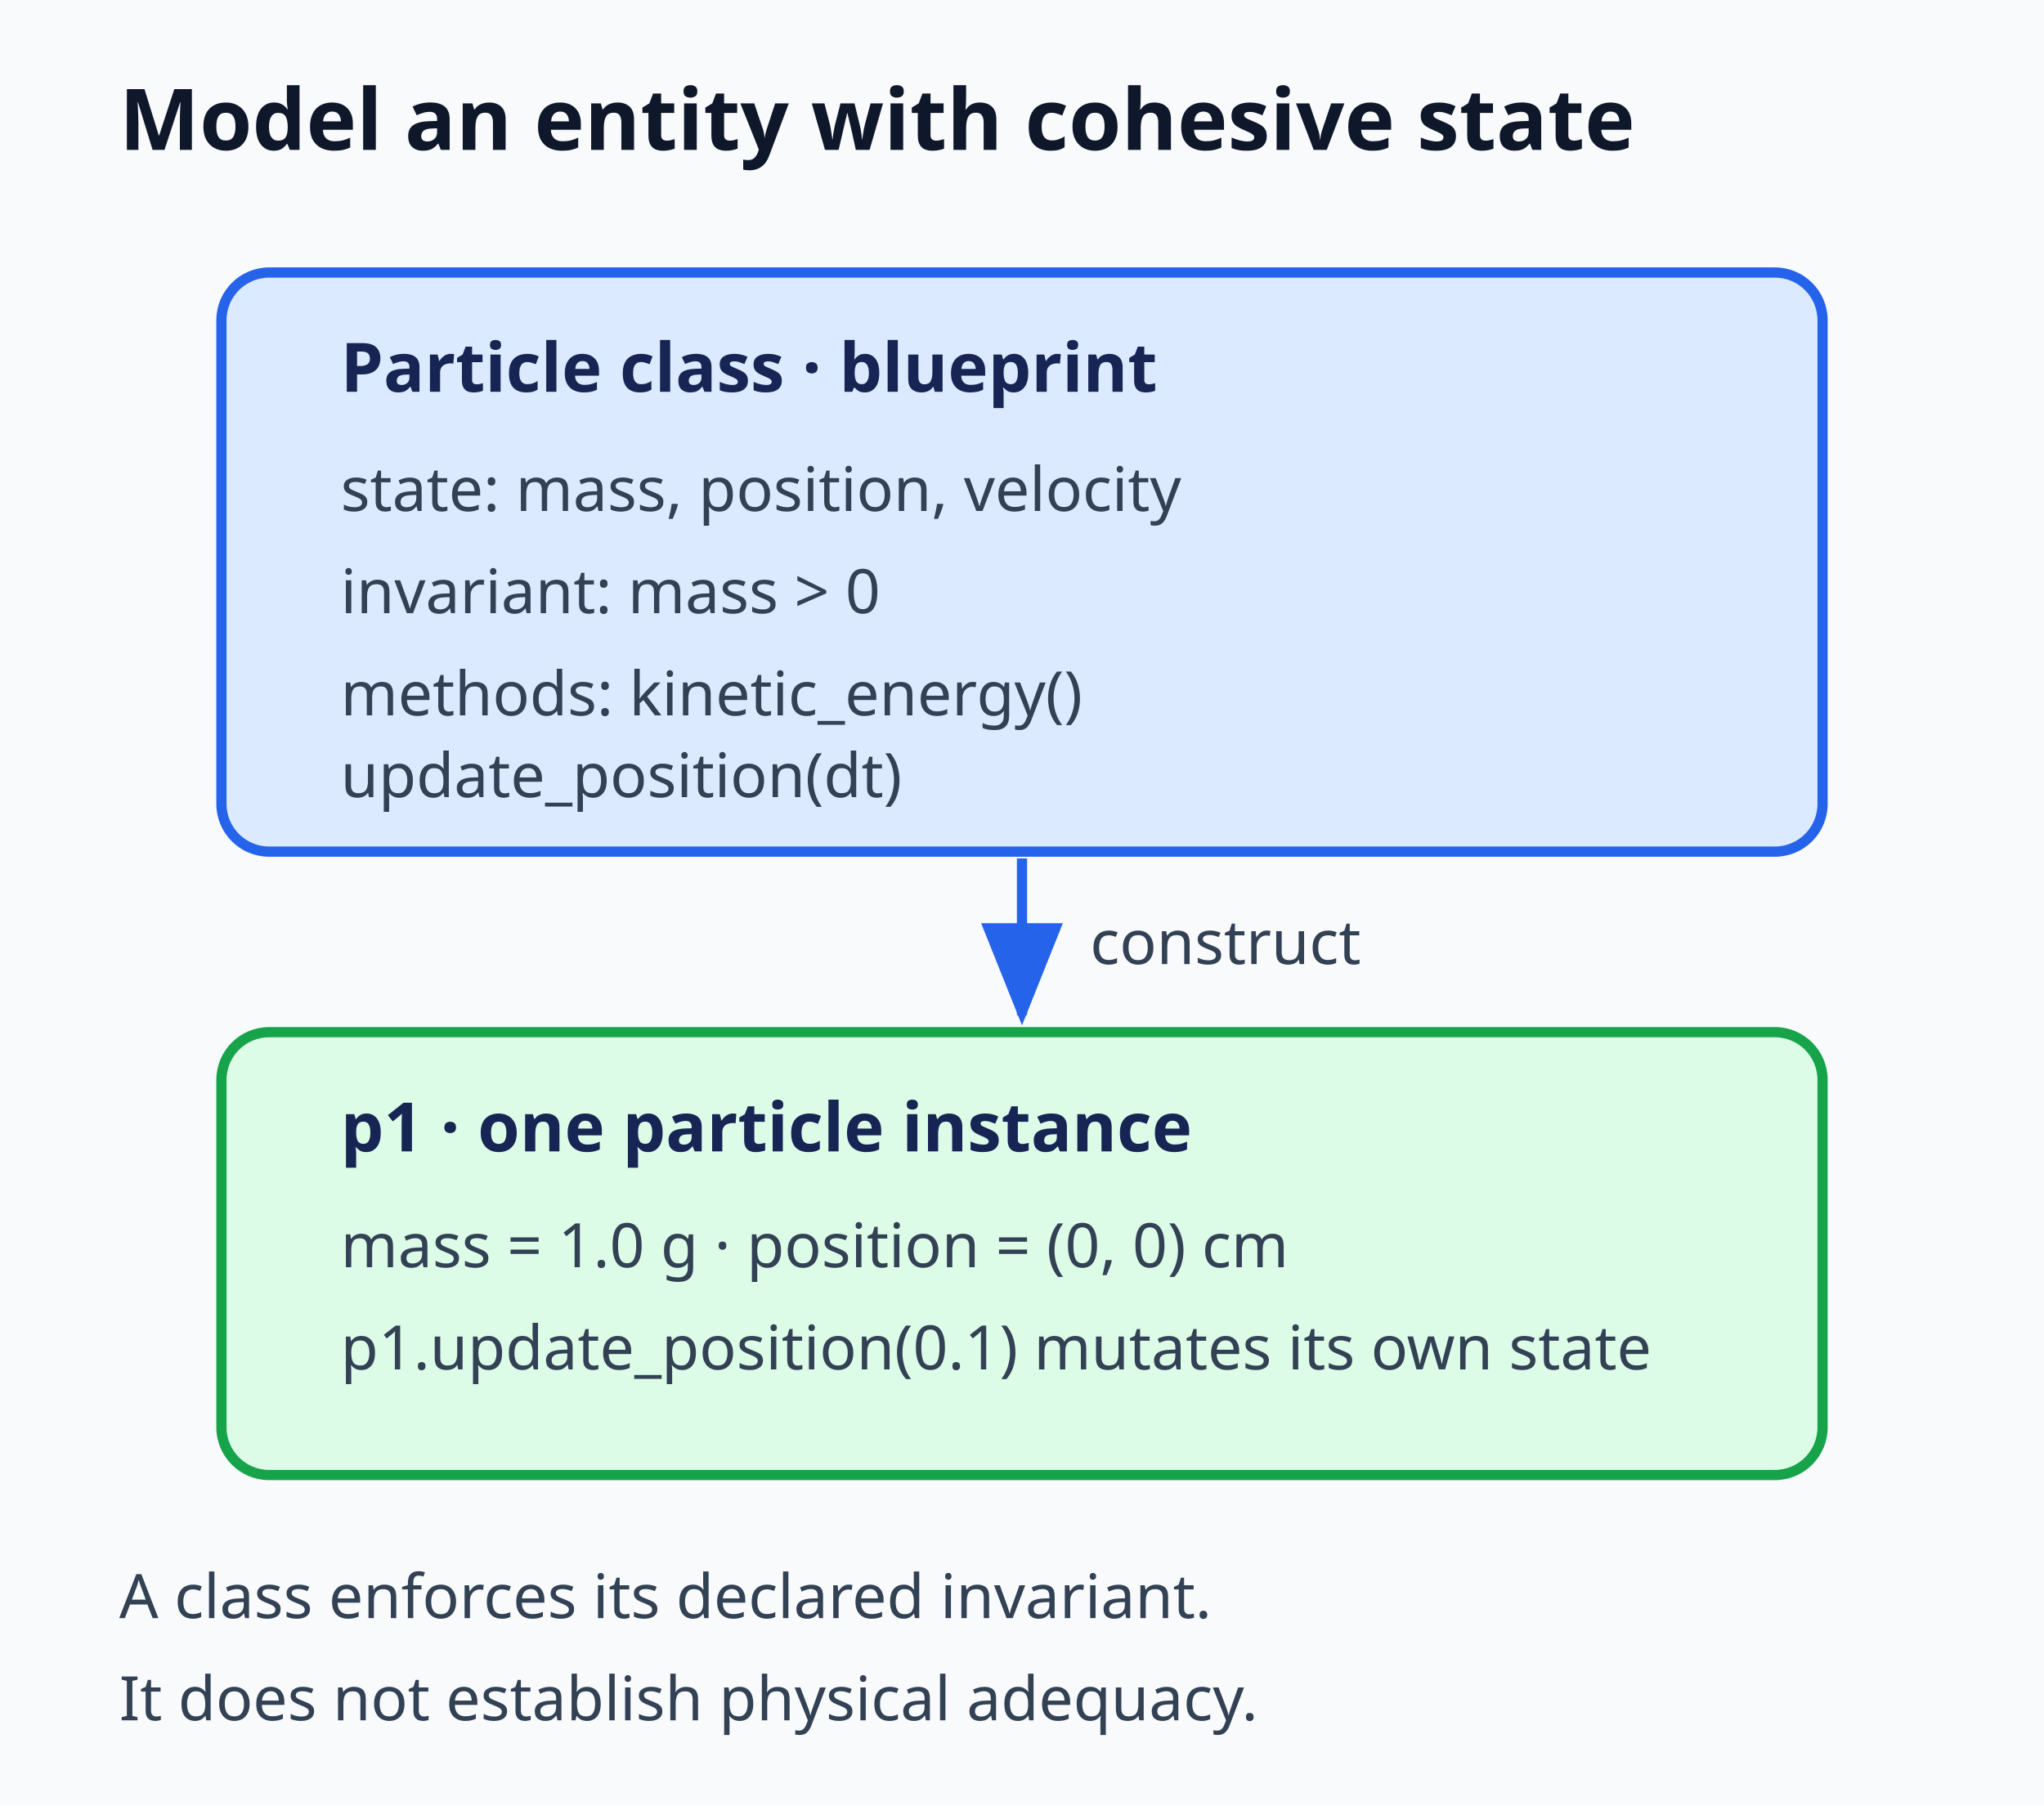
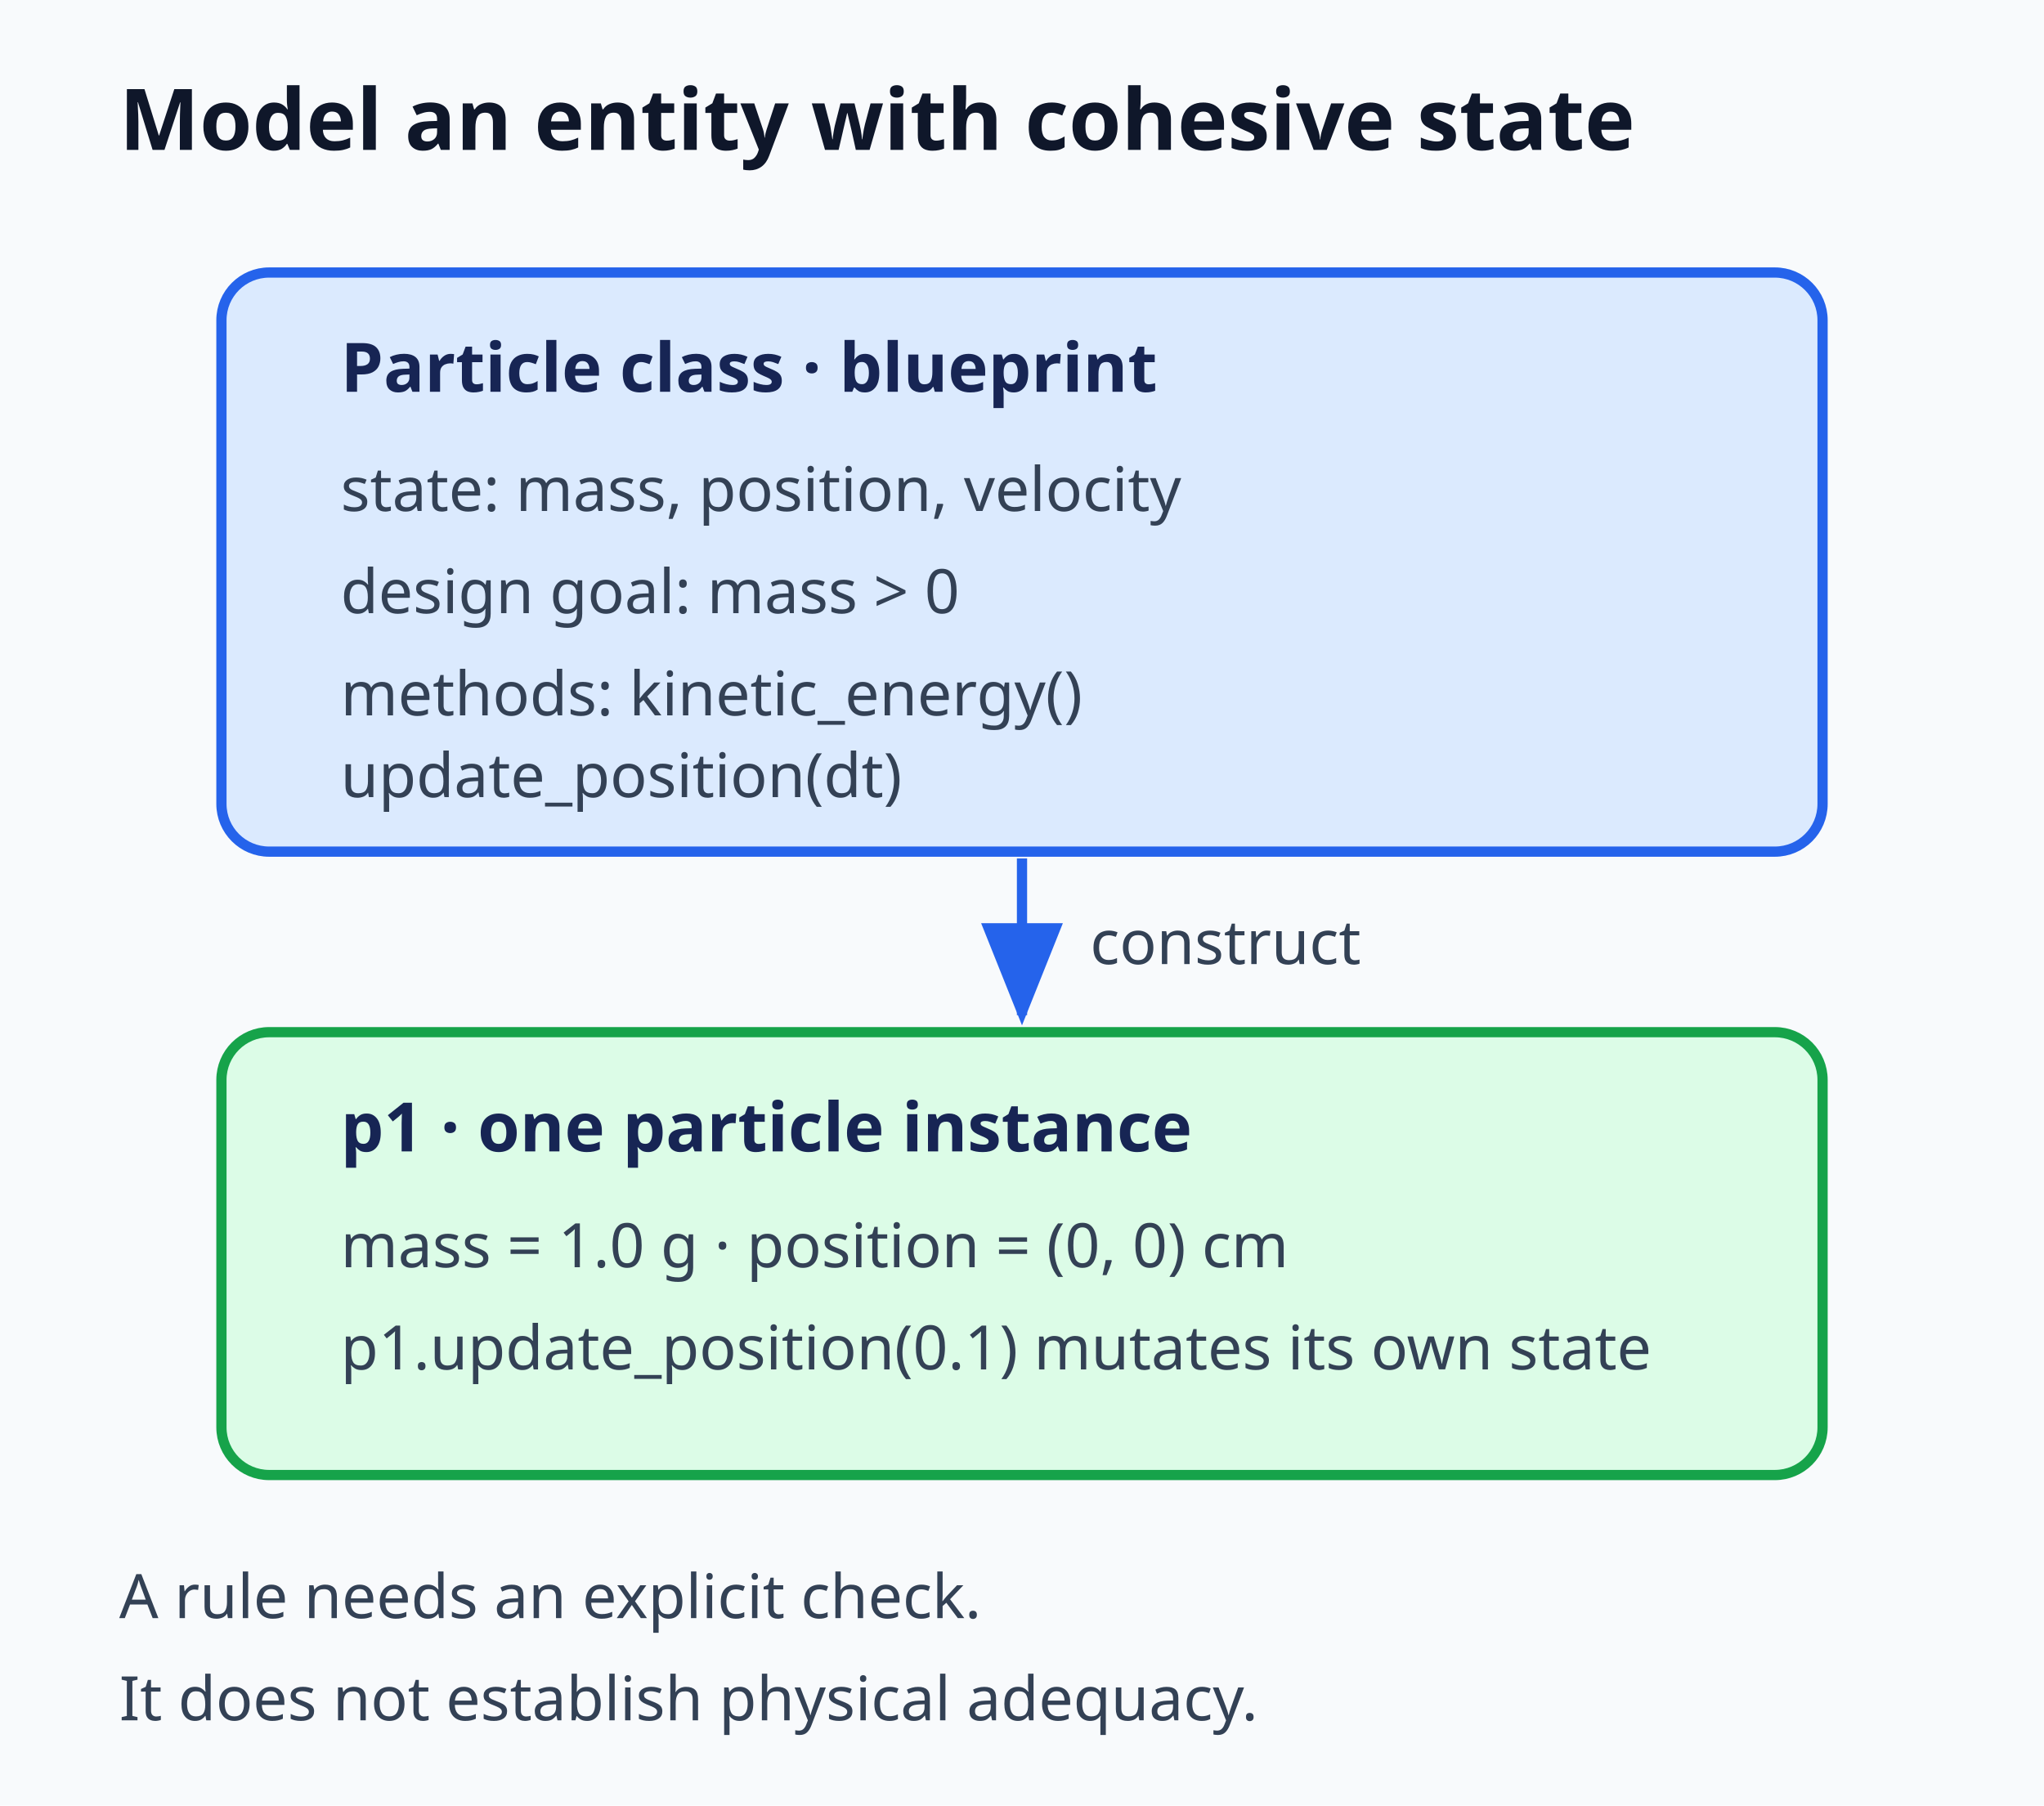
<svg xmlns="http://www.w3.org/2000/svg" viewBox="0 0 600 530" role="img" aria-labelledby="title desc">
  <defs>
    <marker id="a" markerWidth="10" markerHeight="8" refX="9" refY="4" orient="auto">
      <path d="M0 0L10 4L0 8Z" fill="#2563eb" />
    </marker>
    <style>.h{font:700 25px system-ui,sans-serif;fill:#0f172a}.l{font:700 20px system-ui,sans-serif;fill:#172554}.b{font:18px system-ui,sans-serif;fill:#334155}.box{stroke-width:3;rx:14}.arr{stroke:#2563eb;stroke-width:3;fill:none;marker-end:url(#a)}</style>
  </defs>
  <rect width="600" height="530" fill="#f8fafc" />
  <text class="h" x="35" y="44">Model an entity with cohesive state</text>
  <rect class="box" x="65" y="80" width="470" height="170" fill="#dbeafe" stroke="#2563eb" />
  <text class="l" x="100" y="115">Particle class · blueprint</text>
  <text class="b" x="100" y="150">state: mass, position, velocity</text>
-   <text class="b" x="100" y="180">invariant: mass &gt; 0</text>
+   <text class="b" x="100" y="180">design goal: mass &gt; 0</text>
  <text class="b" x="100" y="210">methods: kinetic_energy()</text>
  <text class="b" x="100" y="234">update_position(dt)</text>
  <path class="arr" d="M300 252V298" />
  <text class="b" x="320" y="283">construct</text>
  <rect class="box" x="65" y="303" width="470" height="130" fill="#dcfce7" stroke="#16a34a" />
  <text class="l" x="100" y="338">p1 · one particle instance</text>
  <text class="b" x="100" y="372">mass = 1.0 g · position = (0, 0) cm</text>
  <text class="b" x="100" y="402">p1.update_position(0.1) mutates its own state</text>
-   <text class="b" x="35" y="475">A class enforces its declared invariant.</text>
+   <text class="b" x="35" y="475">A rule needs an explicit check.</text>
  <text class="b" x="35" y="505">It does not establish physical adequacy.</text>
</svg>
